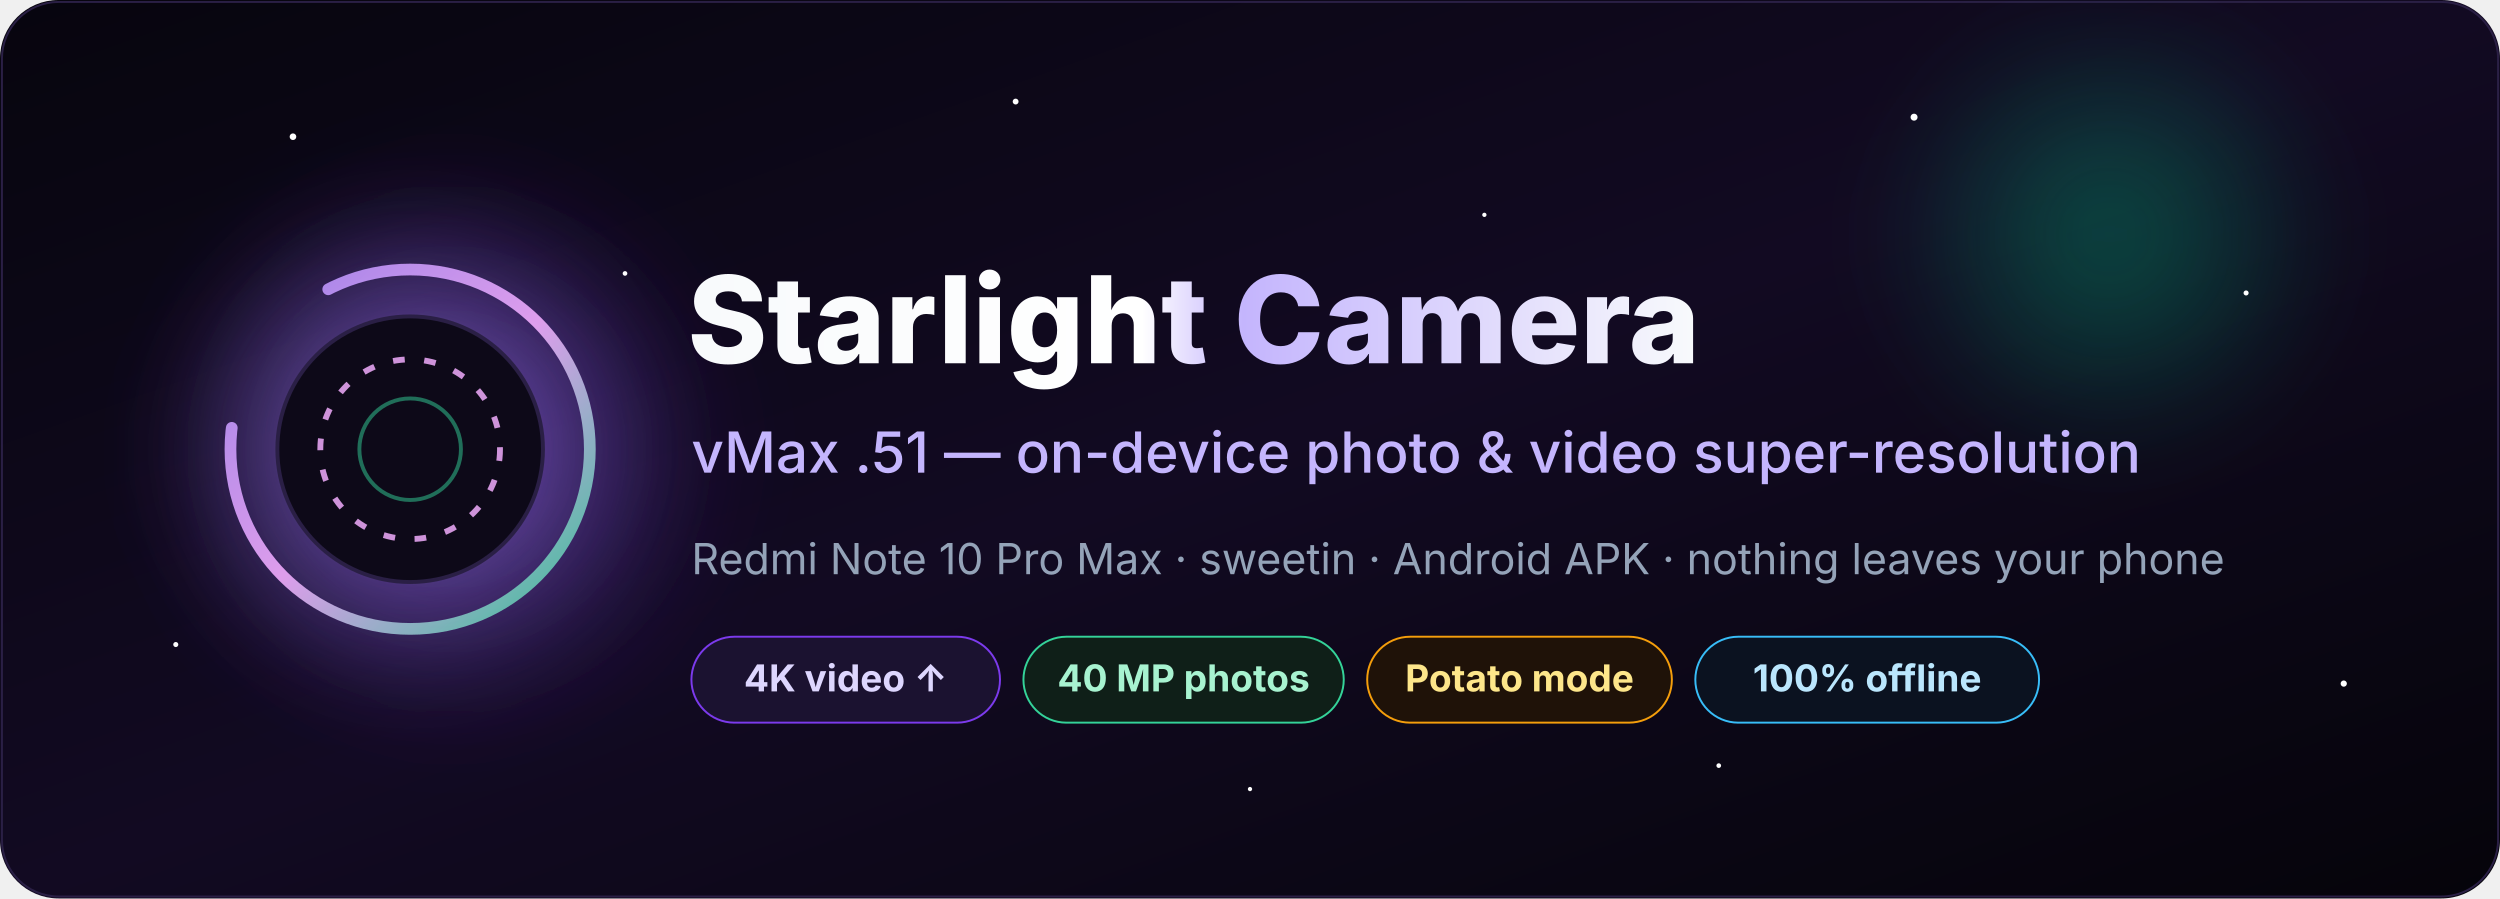
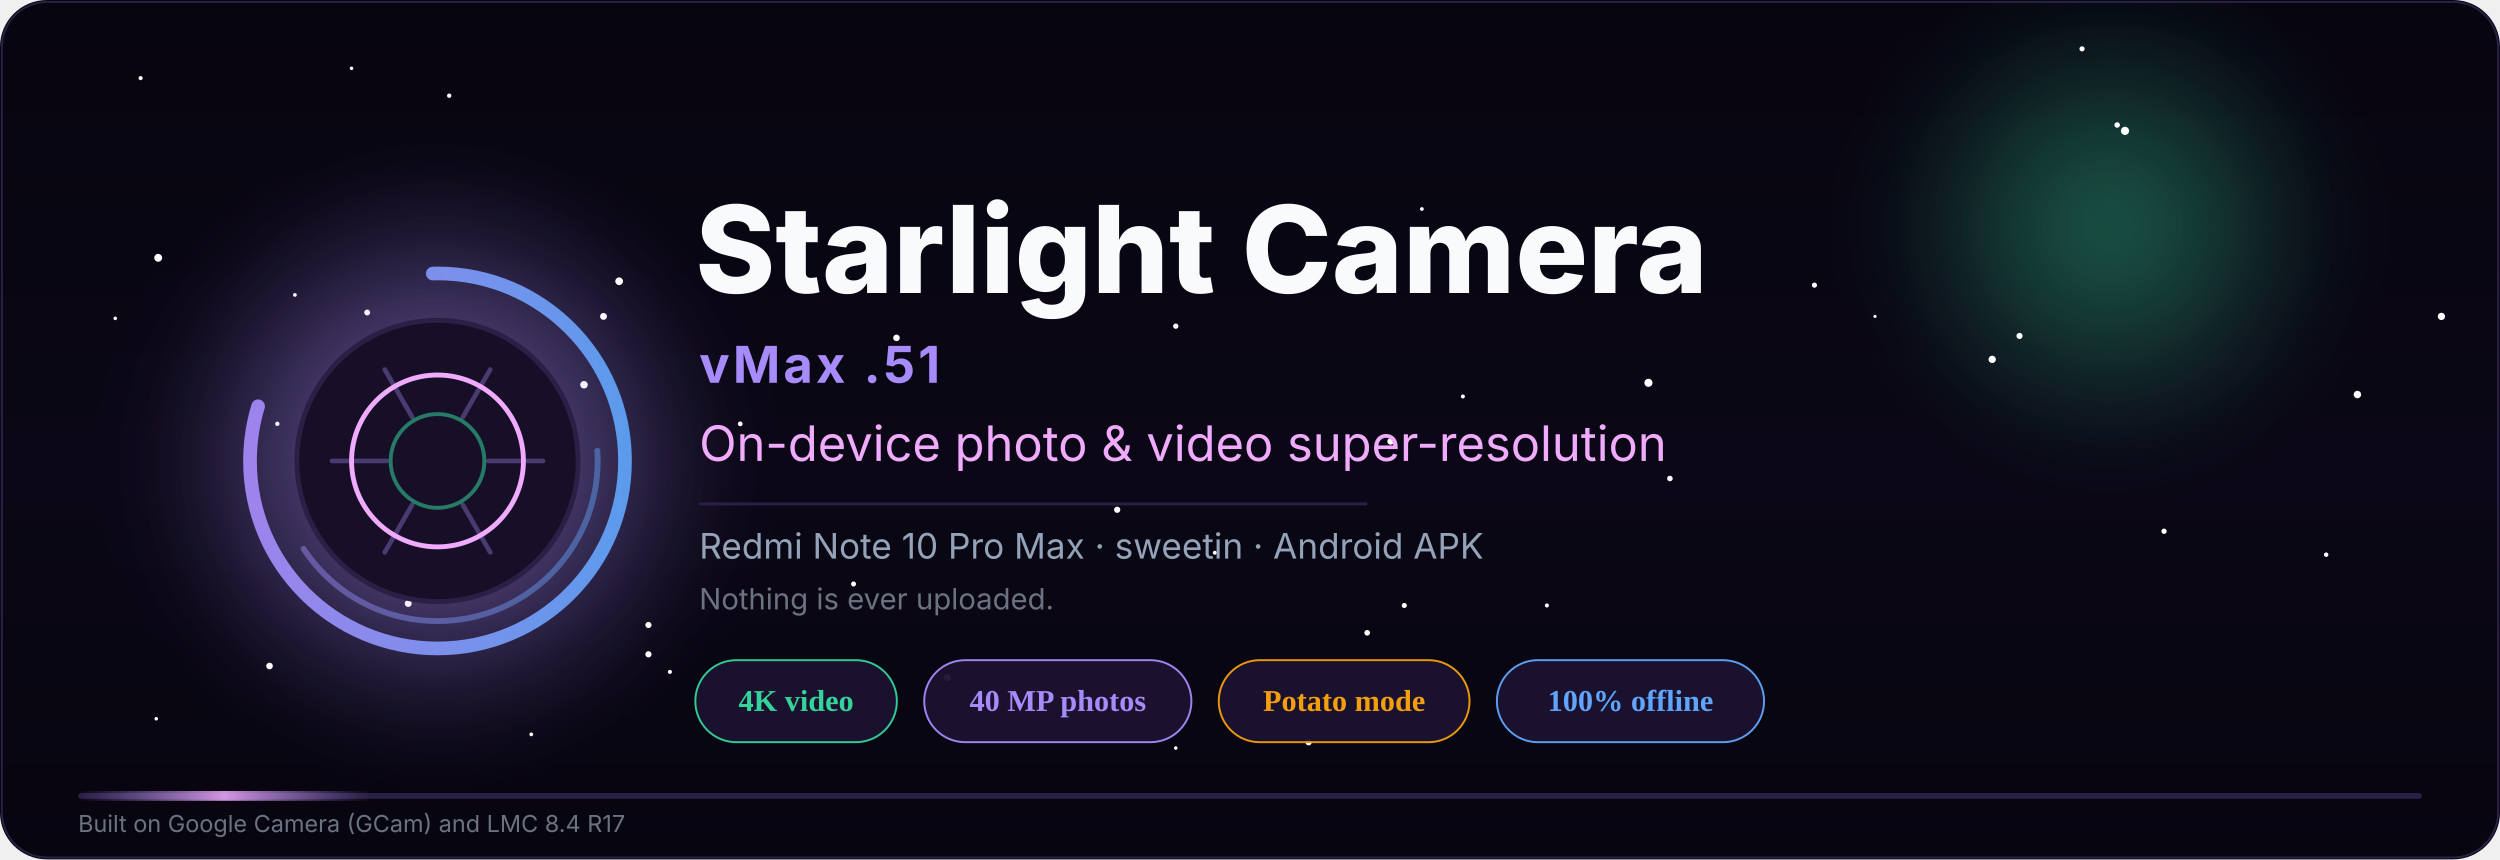
- <svg xmlns="http://www.w3.org/2000/svg" width="1280" height="460" viewBox="0 0 1280 460" role="img" aria-label="Starlight Camera vMax .51">
+ <svg xmlns="http://www.w3.org/2000/svg" width="1280" height="440" viewBox="0 0 1280 440" role="img" aria-label="Starlight Camera vMax .51 hero banner">
+   <rect width="1280" height="440" rx="24" fill="url(#bg)" />
+   <rect x="1" y="1" width="1278" height="438" rx="23" fill="none" stroke="#2a1f45" />
  <defs>
-     <linearGradient id="bg" x1="0" y1="0" x2="1" y2="1">
-       <stop offset="0" stop-color="#07050e" />
-       <stop offset=".5" stop-color="#120a22" />
-       <stop offset="1" stop-color="#05040a" />
+     <linearGradient id="bg" x1="0" y1="0" x2="0" y2="1">
+       <stop offset="0" stop-color="#070510" />
+       <stop offset=".55" stop-color="#0b0716" />
+       <stop offset="1" stop-color="#070510" />
    </linearGradient>
-     <linearGradient id="ring" x1="0" y1="0" x2="1" y2="1">
+     <linearGradient id="rail" x1="0" y1="0" x2="1" y2="0">
+       <stop offset="0" stop-color="#a78bfa" stop-opacity="0" />
+       <stop offset=".5" stop-color="#f0abfc" stop-opacity=".85" />
+       <stop offset="1" stop-color="#a78bfa" stop-opacity="0" />
+     </linearGradient>
+     <linearGradient id="photo" x1="0" y1="0" x2="1" y2="0">
      <stop offset="0" stop-color="#a78bfa" />
-       <stop offset=".5" stop-color="#f0abfc" />
-       <stop offset="1" stop-color="#34d399" />
+       <stop offset="1" stop-color="#60a5fa" />
    </linearGradient>
-     <linearGradient id="title" x1="0" y1="0" x2="1" y2="0">
-       <stop offset="0" stop-color="#f8fafc" />
-       <stop offset=".45" stop-color="#ffffff" />
-       <stop offset=".55" stop-color="#c4b5fd" />
-       <stop offset="1" stop-color="#f8fafc" />
-       <animate attributeName="x1" values="-1;1" dur="6s" repeatCount="indefinite" />
-       <animate attributeName="x2" values="0;2" dur="6s" repeatCount="indefinite" />
+     <linearGradient id="video" x1="0" y1="0" x2="1" y2="0">
+       <stop offset="0" stop-color="#34d399" />
+       <stop offset="1" stop-color="#22d3ee" />
    </linearGradient>
-     <radialGradient id="glow" cx=".5" cy=".5" r=".5">
-       <stop offset="0" stop-color="#a78bfa" stop-opacity=".6" />
+     <linearGradient id="warm" x1="0" y1="0" x2="1" y2="0">
+       <stop offset="0" stop-color="#f59e0b" />
+       <stop offset="1" stop-color="#f472b6" />
+     </linearGradient>
+     <radialGradient id="halo" cx=".5" cy=".5" r=".5">
+       <stop offset="0" stop-color="#a78bfa" stop-opacity=".5" />
      <stop offset="1" stop-color="#a78bfa" stop-opacity="0" />
    </radialGradient>
-     <radialGradient id="auroraA" cx=".5" cy=".5" r=".5">
-       <stop offset="0" stop-color="#7c3aed" stop-opacity=".45" />
-       <stop offset="1" stop-color="#7c3aed" stop-opacity="0" />
+     <radialGradient id="haloMint" cx=".5" cy=".5" r=".5">
+       <stop offset="0" stop-color="#34d399" stop-opacity=".42" />
+       <stop offset="1" stop-color="#34d399" stop-opacity="0" />
    </radialGradient>
-     <radialGradient id="auroraB" cx=".5" cy=".5" r=".5">
-       <stop offset="0" stop-color="#10b981" stop-opacity=".38" />
-       <stop offset="1" stop-color="#10b981" stop-opacity="0" />
-     </radialGradient>
-     <filter id="soft">
-       <feGaussianBlur stdDeviation="22" />
+     <filter id="soft" x="-40%" y="-40%" width="180%" height="180%">
+       <feGaussianBlur stdDeviation="20" />
    </filter>
+     <marker id="ar" markerWidth="9" markerHeight="9" refX="7" refY="3" orient="auto">
+       <path d="M0,0 L0,6 L7,3 z" fill="#7c8aa5" />
+     </marker>
    <style>
-       .tw { animation: tw 3.4s ease-in-out infinite; }
-       @keyframes tw { 0%,100% { opacity:.15 } 50% { opacity:.95 } }
-       .d1 { animation-delay:0s } .d2 { animation-delay:.5s } .d3 { animation-delay:1.1s }
-       .d4 { animation-delay:1.7s } .d5 { animation-delay:2.3s } .d6 { animation-delay:2.9s }
-       .floatA { animation: fl 7s ease-in-out infinite; }
-       @keyframes fl { 0%,100% { transform:translateY(0) } 50% { transform:translateY(-10px) } }
-       .drift { animation: dr 16s ease-in-out infinite; }
-       @keyframes dr { 0%,100% { transform:translate(0,0) } 50% { transform:translate(40px,-24px) } }
-       .spin { animation: sp 26s linear infinite; transform-origin:210px 230px; }
-       @keyframes sp { to { transform:rotate(360deg) } }
-       .dash { stroke-dasharray:6 10; animation: dk 3s linear infinite; }
-       @keyframes dk { to { stroke-dashoffset:-64 } }
-       @media (prefers-reduced-motion: reduce) { * { animation: none !important } }
-     </style>
+       .rise   { animation: rise 3.4s ease-in-out infinite; }
+       @keyframes rise   { 0%,100% { opacity:.62 } 50% { opacity:1 } }
+       .d1{animation-delay:.3s}.d2{animation-delay:.6s}.d3{animation-delay:.9s}
+       .d4{animation-delay:1.2s}.d5{animation-delay:1.5s}.d6{animation-delay:1.8s}
+       .d7{animation-delay:2.1s}.d8{animation-delay:2.4s}
+ 
+       .dash   { stroke-dasharray:6 8; animation: dash 1.7s linear infinite; }
+       @keyframes dash { to { stroke-dashoffset:-28 } }
+ 
+       .tick   { stroke-dasharray:56; stroke-dashoffset:56;
+                 animation: tick 3.6s cubic-bezier(.65,0,.35,1) infinite; }
+       @keyframes tick { 0%{stroke-dashoffset:56} 40%,74%{stroke-dashoffset:0}
+                         100%{stroke-dashoffset:56} }
+       .k1{animation-delay:.35s}.k2{animation-delay:.7s}.k3{animation-delay:1.05s}
+       .k4{animation-delay:1.4s}.k5{animation-delay:1.75s}.k6{animation-delay:2.1s}
+ 
+       .glow  { animation: glow 4s ease-in-out infinite; }
+       @keyframes glow { 0%,100%{opacity:.26} 50%{opacity:.92} }
+ 
+       .sweep { animation: sweep 5.2s cubic-bezier(.4,0,.6,1) infinite; }
+       @keyframes sweep { 0%{transform:translateX(-200px)} 100%{transform:translateX(1300px)} }
+ 
+       .drift { animation: drift 17s ease-in-out infinite; }
+       @keyframes drift { 0%,100%{transform:translate(0,0)} 50%{transform:translate(38px,-22px)} }
+ 
+       .lift  { animation: lift 5.4s ease-in-out infinite; }
+       @keyframes lift { 0%,100%{transform:translateY(0)} 50%{transform:translateY(-5px)} }
+ 
+       .spin  { animation: spin 30s linear infinite; }
+       @keyframes spin { to { transform: rotate(360deg) } }
+ 
+       .ring  { animation: ring 4.4s ease-in-out infinite; }
+       @keyframes ring { 0%,100%{opacity:.32;transform:scale(1)}
+                         50%{opacity:.8;transform:scale(1.06)} }
+ 
+       .tw    { animation: tw 3.6s ease-in-out infinite; }
+       @keyframes tw { 0%,100%{opacity:.14} 50%{opacity:.92} }
+ 
+       @media (prefers-reduced-motion: reduce) { * { animation: none !important } }</style>
  </defs>
-   <rect width="1280" height="460" rx="30" fill="url(#bg)" />
-   <rect x="1" y="1" width="1278" height="458" rx="29" fill="none" stroke="#2a1f45" />
  <g filter="url(#soft)">
-     <circle class="drift" cx="230" cy="230" r="150" fill="url(#auroraA)" />
-     <circle class="drift" cx="1080" cy="120" r="120" fill="url(#auroraB)" />
+     <circle class="drift" cx="224" cy="236" r="150" fill="url(#halo)" />
+     <circle class="drift d3" cx="1080" cy="116" r="120" fill="url(#haloMint)" />
  </g>
-   <g fill="#ffffff">
-     <circle class="tw d1" cx="150" cy="70" r="1.7" />
-     <circle class="tw d2" cx="320" cy="140" r="1.2" />
-     <circle class="tw d3" cx="520" cy="52" r="1.5" />
-     <circle class="tw d4" cx="760" cy="110" r="1.1" />
-     <circle class="tw d5" cx="980" cy="60" r="1.8" />
-     <circle class="tw d6" cx="1150" cy="150" r="1.3" />
-     <circle class="tw d2" cx="90" cy="330" r="1.3" />
-     <circle class="tw d4" cx="1200" cy="350" r="1.6" />
-     <circle class="tw d1" cx="640" cy="404" r="1.1" />
-     <circle class="tw d5" cx="430" cy="352" r="1.4" />
-     <circle class="tw d3" cx="880" cy="392" r="1.2" />
-   </g>
-   <circle cx="210" cy="230" r="126" fill="url(#glow)" filter="url(#soft)">
-     <animate attributeName="r" values="118;140;118" dur="5s" repeatCount="indefinite" />
+   <circle class="tw d1" cx="332" cy="320" r="1.59" fill="#fff" />
+   <circle class="tw d2" cx="80" cy="368" r="0.91" fill="#fff" />
+   <circle class="tw d3" cx="572" cy="261" r="1.6" fill="#fff" />
+   <circle class="tw d4" cx="700" cy="324" r="1.45" fill="#fff" />
+   <circle class="tw d5" cx="459" cy="173" r="1.69" fill="#fff" />
+   <circle class="tw d6" cx="1020" cy="184" r="1.88" fill="#fff" />
+   <circle class="tw d7" cx="602" cy="167" r="1.36" fill="#fff" />
+   <circle class="tw d8" cx="151" cy="151" r="0.96" fill="#fff" />
+   <circle class="tw d1" cx="1250" cy="162" r="1.87" fill="#fff" />
+   <circle class="tw d2" cx="1207" cy="202" r="1.91" fill="#fff" />
+   <circle class="tw d3" cx="1108" cy="272" r="1.37" fill="#fff" />
+   <circle class="tw d4" cx="209" cy="309" r="1.78" fill="#fff" />
+   <circle class="tw d5" cx="332" cy="335" r="1.6" fill="#fff" />
+   <circle class="tw d6" cx="1088" cy="67" r="2.09" fill="#fff" />
+   <circle class="tw d7" cx="1066" cy="25" r="1.32" fill="#fff" />
+   <circle class="tw d8" cx="272" cy="376" r="0.97" fill="#fff" />
+   <circle class="tw d1" cx="485" cy="347" r="1.82" fill="#fff" />
+   <circle class="tw d2" cx="670" cy="380" r="1.63" fill="#fff" />
+   <circle class="tw d3" cx="712" cy="226" r="1.7" fill="#fff" />
+   <circle class="tw d4" cx="309" cy="162" r="1.77" fill="#fff" />
+   <circle class="tw d5" cx="142" cy="217" r="1.12" fill="#fff" />
+   <circle class="tw d6" cx="188" cy="160" r="1.51" fill="#fff" />
+   <circle class="tw d7" cx="379" cy="217" r="1.22" fill="#fff" />
+   <circle class="tw d8" cx="792" cy="310" r="1.05" fill="#fff" />
+   <circle class="tw d1" cx="1034" cy="172" r="1.58" fill="#fff" />
+   <circle class="tw d2" cx="437" cy="299" r="1.28" fill="#fff" />
+   <circle class="tw d3" cx="602" cy="383" r="0.92" fill="#fff" />
+   <circle class="tw d4" cx="844" cy="196" r="2.07" fill="#fff" />
+   <circle class="tw d5" cx="284" cy="237" r="1.48" fill="#fff" />
+   <circle class="tw d6" cx="317" cy="144" r="1.98" fill="#fff" />
+   <circle class="tw d7" cx="622" cy="283" r="1.03" fill="#fff" />
+   <circle class="tw d8" cx="719" cy="310" r="1.31" fill="#fff" />
+   <circle class="tw d1" cx="960" cy="162" r="0.81" fill="#fff" />
+   <circle class="tw d2" cx="855" cy="245" r="1.43" fill="#fff" />
+   <circle class="tw d3" cx="59" cy="163" r="0.92" fill="#fff" />
+   <circle class="tw d4" cx="728" cy="107" r="0.97" fill="#fff" />
+   <circle class="tw d5" cx="1191" cy="284" r="1.15" fill="#fff" />
+   <circle class="tw d6" cx="749" cy="203" r="1.03" fill="#fff" />
+   <circle class="tw d7" cx="138" cy="341" r="1.7" fill="#fff" />
+   <circle class="tw d8" cx="200" cy="191" r="0.82" fill="#fff" />
+   <circle class="tw d1" cx="180" cy="35" r="0.91" fill="#fff" />
+   <circle class="tw d2" cx="72" cy="40" r="1.06" fill="#fff" />
+   <circle class="tw d3" cx="81" cy="132" r="2.02" fill="#fff" />
+   <circle class="tw d4" cx="1084" cy="64" r="1.41" fill="#fff" />
+   <circle class="tw d5" cx="929" cy="146" r="1.32" fill="#fff" />
+   <circle class="tw d6" cx="299" cy="197" r="1.93" fill="#fff" />
+   <circle class="tw d7" cx="230" cy="49" r="1.12" fill="#fff" />
+   <circle class="tw d8" cx="343" cy="344" r="1.05" fill="#fff" />
+   <circle cx="224" cy="236" r="128" fill="url(#halo)" opacity=".55" filter="url(#soft)">
+     <animate attributeName="r" values="118;142;118" dur="5.4s" repeatCount="indefinite" />
  </circle>
-   <g transform="translate(210 230)">
-     <circle class="spin" r="92" fill="none" stroke="url(#ring)" stroke-width="6" stroke-linecap="round" stroke-dasharray="300 90" opacity=".9" />
-     <circle r="68" fill="#0d0918" stroke="#2a1f45" stroke-width="2" />
-     <circle class="dash" r="46" fill="none" stroke="#f0abfc" stroke-width="3" opacity=".85" />
-     <circle r="26" fill="none" stroke="#34d399" stroke-width="2" opacity=".5">
-       <animate attributeName="r" values="22;34;22" dur="3s" repeatCount="indefinite" />
-       <animate attributeName="opacity" values=".6;0;.6" dur="3s" repeatCount="indefinite" />
+   <g transform="translate(224 236)">
+     <circle class="spin" r="96" fill="none" stroke="url(#photo)" stroke-width="7" stroke-linecap="round" stroke-dasharray="330 120" opacity="0.92" />
+     <circle class="spin" r="82" fill="none" stroke="url(#photo)" stroke-width="3" stroke-linecap="round" stroke-dasharray="210 300" opacity="0.45" />
+     <circle r="72" fill="#160f27" stroke="#2a1f45" stroke-width="2.5" />
+     <line x1="26.0" y1="0.0" x2="54.0" y2="0.0" stroke="#a78bfa" stroke-width="2.4" stroke-linecap="round" opacity=".35" />
+     <line x1="13.0" y1="22.5" x2="27.0" y2="46.8" stroke="#a78bfa" stroke-width="2.4" stroke-linecap="round" opacity=".35" />
+     <line x1="-13.0" y1="22.5" x2="-27.0" y2="46.8" stroke="#a78bfa" stroke-width="2.4" stroke-linecap="round" opacity=".35" />
+     <line x1="-26.0" y1="0.0" x2="-54.0" y2="0.0" stroke="#a78bfa" stroke-width="2.4" stroke-linecap="round" opacity=".35" />
+     <line x1="-13.0" y1="-22.5" x2="-27.0" y2="-46.8" stroke="#a78bfa" stroke-width="2.4" stroke-linecap="round" opacity=".35" />
+     <line x1="13.0" y1="-22.5" x2="27.0" y2="-46.8" stroke="#a78bfa" stroke-width="2.4" stroke-linecap="round" opacity=".35" />
+     <circle class="ring d2" r="44" fill="none" stroke="#f0abfc" stroke-width="2.5" />
+     <circle r="24" fill="none" stroke="#34d399" stroke-width="2" opacity=".55">
+       <animate attributeName="r" values="21;33;21" dur="3.2s" repeatCount="indefinite" />
+       <animate attributeName="opacity" values=".6;0;.6" dur="3.2s" repeatCount="indefinite" />
    </circle>
-     <path d="M-19 5 L-6 21 L23 -17" fill="none" stroke="#34d399" stroke-width="8" stroke-linecap="round" stroke-linejoin="round" stroke-dasharray="70" stroke-dashoffset="70">
-       <animate attributeName="stroke-dashoffset" values="70;0;0;70" dur="5s" repeatCount="indefinite" />
+     <path d="M-20 6 L-6 22 L25 -18" fill="none" stroke="#34d399" stroke-width="9" stroke-linecap="round" stroke-linejoin="round" stroke-dasharray="78" stroke-dashoffset="78">
+       <animate attributeName="stroke-dashoffset" values="78;0;0;78" dur="5.4s" repeatCount="indefinite" />
    </path>
  </g>
-   <g class="floatA">
-     <text x="352" y="186" font-family="Inter,Segoe UI,Helvetica,Arial,sans-serif" font-size="62" font-weight="800" fill="url(#title)">Starlight Camera</text>
-     <text x="354" y="242" font-family="Inter,Segoe UI,Helvetica,Arial,sans-serif" font-size="29" font-weight="500" fill="#c4b5fd">vMax .51 — on-device photo &amp; video super-resolution</text>
-     <text x="354" y="294" font-family="Inter,Segoe UI,Helvetica,Arial,sans-serif" font-size="22" fill="#94a3b8">Redmi Note 10 Pro Max · sweetin · Android APK · nothing leaves your phone</text>
+   <g class="lift">
+     <text x="356" y="150" font-family="Inter, 'Segoe UI', -apple-system, Helvetica, Arial, sans-serif" font-size="62" font-weight="800" fill="#f8fafc">Starlight Camera</text>
+     <text x="358" y="196" font-family="Inter, 'Segoe UI', -apple-system, Helvetica, Arial, sans-serif" font-size="26" font-weight="700" fill="#a78bfa" letter-spacing="1.6">vMax .51</text>
+     <text x="358" y="236" font-family="Inter, 'Segoe UI', -apple-system, Helvetica, Arial, sans-serif" font-size="25" font-weight="400" fill="#f0abfc">On-device photo &amp; video super-resolution</text>
+     <line x1="358" y1="258" x2="700" y2="258" stroke="#2a1f45" stroke-width="1.5" />
+     <text x="358" y="286" font-family="Inter, 'Segoe UI', -apple-system, Helvetica, Arial, sans-serif" font-size="18" font-weight="400" fill="#94a3b8">Redmi Note 10 Pro Max  ·  sweetin  ·  Android APK</text>
+     <text x="358" y="312" font-family="Inter, 'Segoe UI', -apple-system, Helvetica, Arial, sans-serif" font-size="15" font-weight="400" fill="#6b7280">Nothing is ever uploaded.</text>
  </g>
-   <g font-family="Inter,Segoe UI,Helvetica,Arial,sans-serif" font-size="19" font-weight="700">
-     <g class="floatA" style="animation-delay:.4s">
-       <rect x="354" y="326" width="158" height="44" rx="22" fill="#1b1230" stroke="#7c3aed" />
-       <text x="433" y="354" fill="#ddd6fe" text-anchor="middle">4K video ↑</text>
-     </g>
-     <g class="floatA" style="animation-delay:.9s">
-       <rect x="524" y="326" width="164" height="44" rx="22" fill="#0f1f18" stroke="#34d399" />
-       <text x="606" y="354" fill="#a7f3d0" text-anchor="middle">40 MP photos</text>
-     </g>
-     <g class="floatA" style="animation-delay:1.4s">
-       <rect x="700" y="326" width="156" height="44" rx="22" fill="#1f1208" stroke="#f59e0b" />
-       <text x="778" y="354" fill="#fde68a" text-anchor="middle">Potato mode</text>
-     </g>
-     <g class="floatA" style="animation-delay:1.9s">
-       <rect x="868" y="326" width="176" height="44" rx="22" fill="#0b1220" stroke="#38bdf8" />
-       <text x="956" y="354" fill="#bae6fd" text-anchor="middle">100% offline</text>
-     </g>
+   <g class="lift d1">
+     <rect x="356" y="338" width="103.2" height="42" rx="21" fill="#1b1230" stroke="#34d399" opacity=".95" />
+     <text x="407.6" y="364" text-anchor="middle" font-family="" font-size="15.5" font-weight="700" fill="#34d399">4K video</text>
  </g>
+   <g class="lift d2">
+     <rect x="473.2" y="338" width="136.8" height="42" rx="21" fill="#1b1230" stroke="#a78bfa" opacity=".95" />
+     <text x="541.6" y="364" text-anchor="middle" font-family="" font-size="15.5" font-weight="700" fill="#a78bfa">40 MP photos</text>
+   </g>
+   <g class="lift d3">
+     <rect x="624" y="338" width="128.4" height="42" rx="21" fill="#1b1230" stroke="#f59e0b" opacity=".95" />
+     <text x="688.2" y="364" text-anchor="middle" font-family="" font-size="15.5" font-weight="700" fill="#f59e0b">Potato mode</text>
+   </g>
+   <g class="lift d4">
+     <rect x="766.4" y="338" width="136.8" height="42" rx="21" fill="#1b1230" stroke="#60a5fa" opacity=".95" />
+     <text x="834.8" y="364" text-anchor="middle" font-family="" font-size="15.5" font-weight="700" fill="#60a5fa">100% offline</text>
+   </g>
+   <rect x="40" y="406" width="1200" height="3" rx="1.5" fill="#2a1f45" />
+   <rect class="sweep" x="40" y="405" width="150" height="5" rx="2.5" fill="url(#rail)" />
+   <text x="40" y="426" font-family="Inter, 'Segoe UI', -apple-system, Helvetica, Arial, sans-serif" font-size="12" font-weight="400" fill="#6b7280">Built on Google Camera (GCam) and LMC 8.4 R17</text>
</svg>
